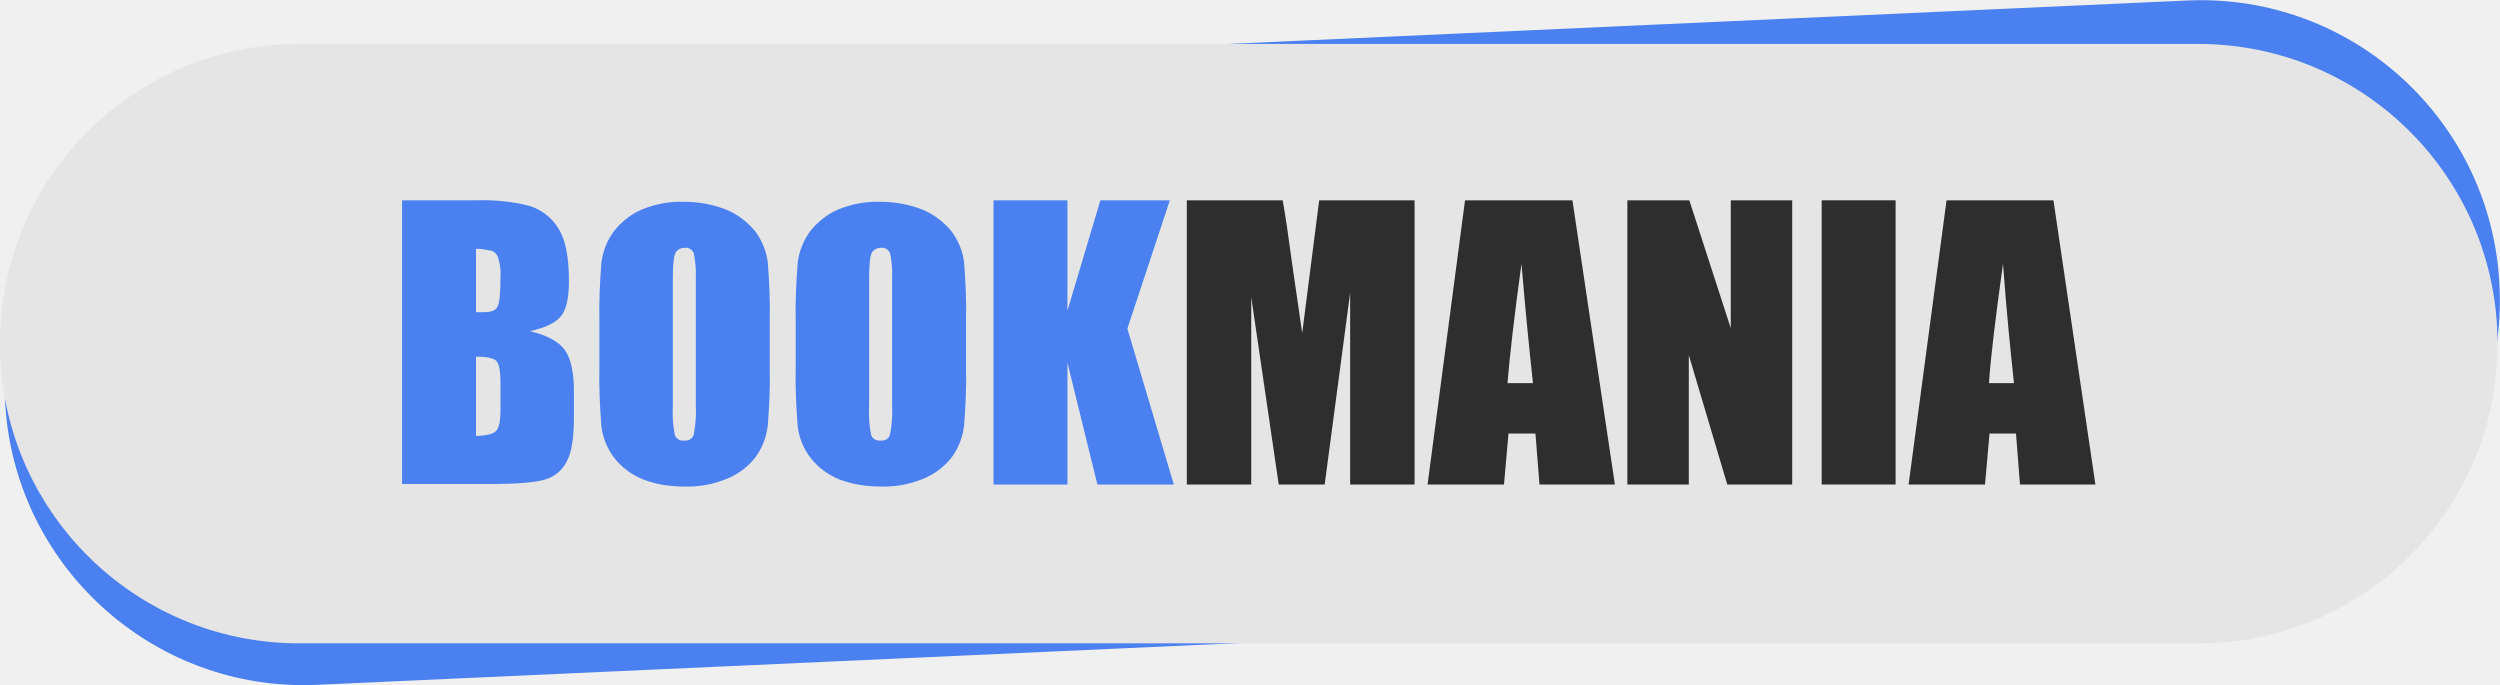
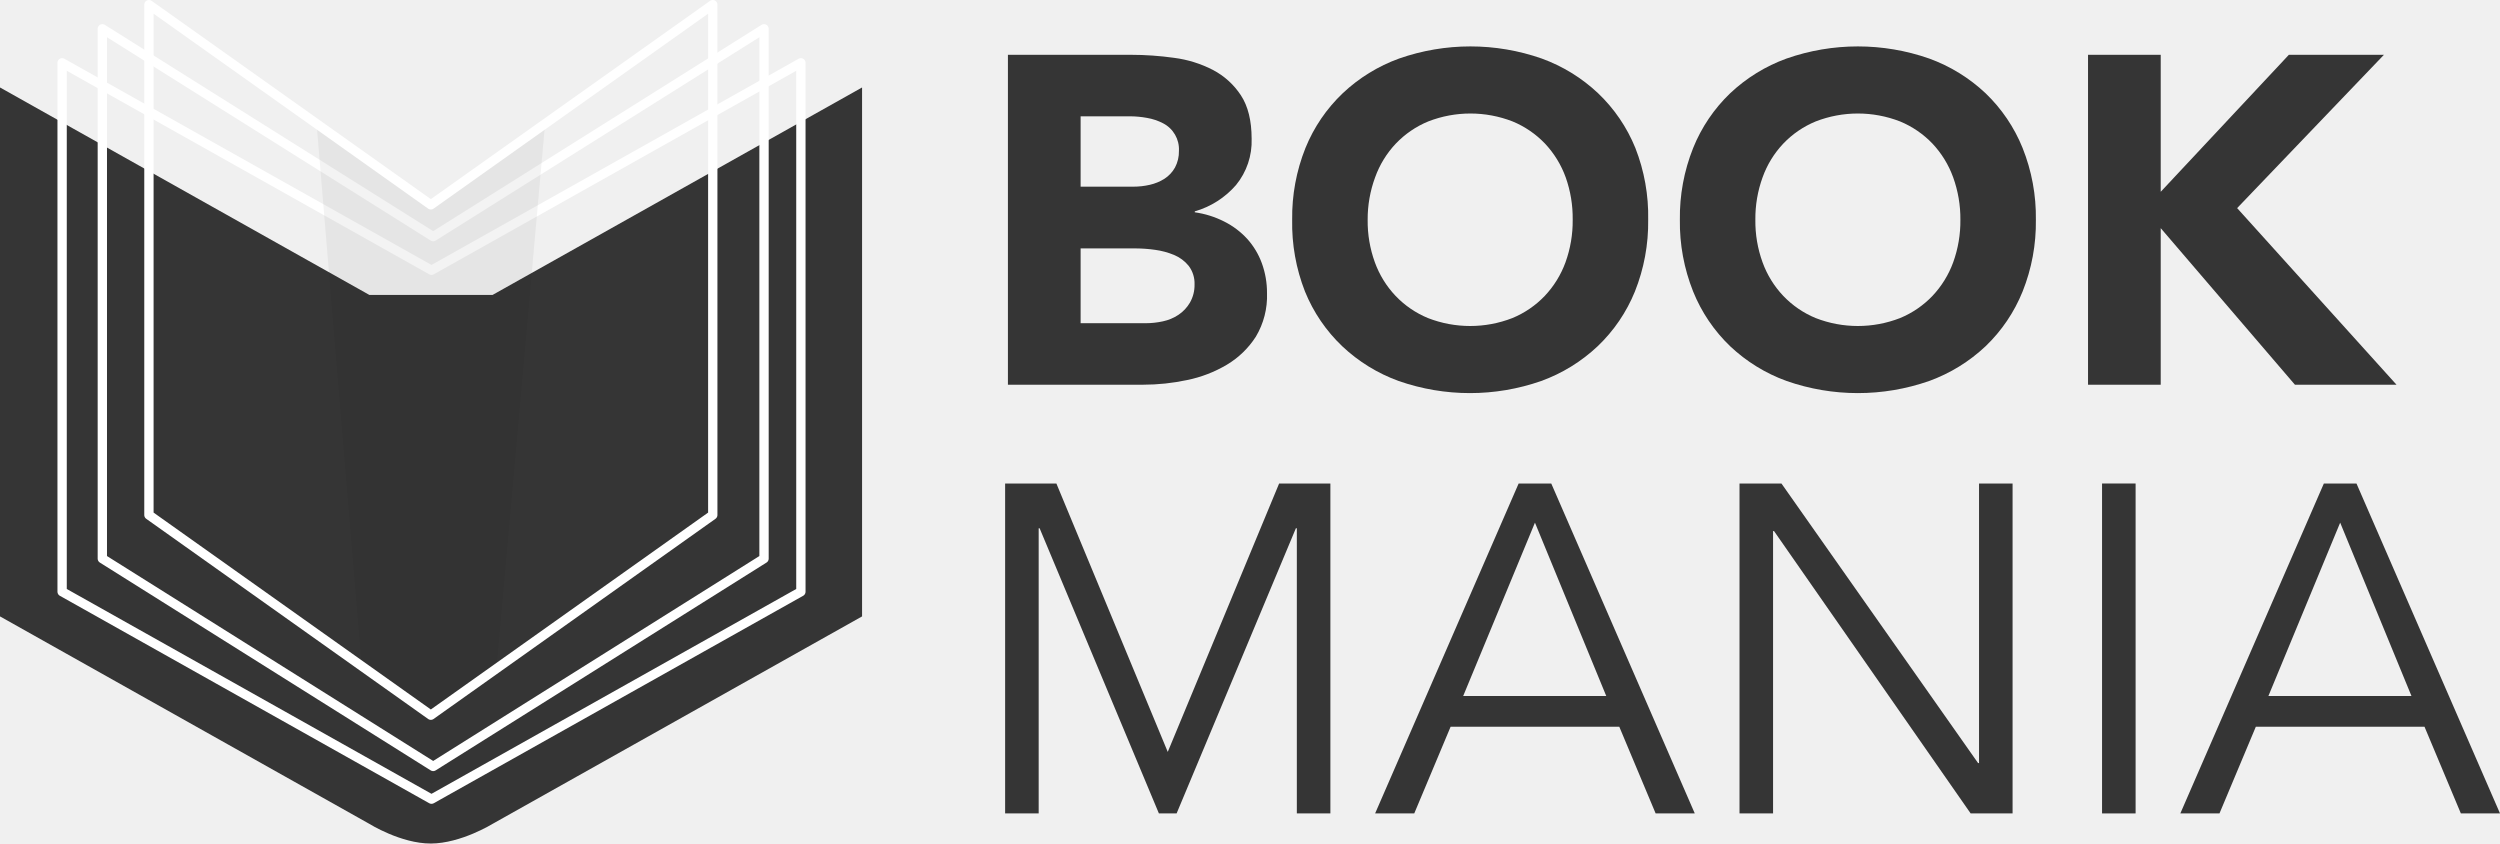
- <svg xmlns="http://www.w3.org/2000/svg" version="1.1" id="Layer_1" x="0px" y="0px" viewBox="0 0 500.5 137.1" style="enable-background:new 0 0 500.5 137.1;" xml:space="preserve">
-   <style type="text/css">
- 	.st0{fill:#4A80EF;}
- 	.st1{fill:#E5E5E5;}
- 	.st2{fill:#2E2E2E;}
- </style>
-   <path class="st0" d="M443.3,119.9L63.5,137.1C30.5,138.6,2.5,113,1,80l0-0.2c-1.5-33,24.1-61,57.1-62.5L437.9,0.1  c33-1.5,61,24.1,62.5,57.1l0,0.2C502,90.5,476.4,118.4,443.3,119.9z" />
-   <path class="st1" d="M440.1,128.8H59.9C26.8,128.8,0,102,0,68.9l0-0.2C0,35.6,26.8,8.8,59.9,8.8h380.2c33.1,0,59.9,26.8,59.9,59.9  v0.2C500,102,473.2,128.8,440.1,128.8z" />
-   <g>
-     <path class="st0" d="M80.5,40.1h14.8c3.6-0.1,7.1,0.2,10.6,1.1c2.4,0.7,4.5,2.3,5.8,4.4c1.5,2.2,2.2,5.8,2.2,10.7   c0,3.3-0.5,5.7-1.6,7c-1,1.3-3.1,2.3-6.2,3c3.4,0.8,5.8,2.1,7,3.8s1.8,4.5,1.8,8.2v5.3c0,3.8-0.4,6.7-1.3,8.5   c-0.8,1.8-2.3,3.2-4.2,3.8c-1.9,0.7-5.9,1-11.8,1H80.5V40.1z M95.3,49.8v12.7h1.5c1.5,0,2.4-0.3,2.8-1.1c0.4-0.7,0.6-2.8,0.6-6.1   c0.1-1.3-0.1-2.5-0.5-3.8c-0.2-0.6-0.7-1.1-1.3-1.3C97.4,50,96.3,49.8,95.3,49.8z M95.3,71.4v15.9c2.1-0.1,3.4-0.4,4-1   c0.6-0.6,0.9-2,0.9-4.3v-5.3c0-2.4-0.3-3.9-0.8-4.4C98.9,71.7,97.5,71.4,95.3,71.4z" />
-     <path class="st0" d="M154.1,73.6c0.1,3.9-0.1,7.8-0.4,11.7c-0.3,2.3-1.1,4.4-2.5,6.3c-1.5,1.9-3.5,3.4-5.8,4.3   c-2.7,1.1-5.6,1.6-8.4,1.5c-2.8,0-5.6-0.4-8.2-1.4c-2.3-0.9-4.3-2.4-5.8-4.3c-1.4-1.8-2.3-4-2.6-6.3c-0.3-3.9-0.5-7.9-0.4-11.8   v-9.3c-0.1-3.9,0.1-7.8,0.4-11.7c0.3-2.3,1.1-4.4,2.5-6.3c1.5-1.9,3.5-3.5,5.7-4.4c2.7-1.1,5.6-1.6,8.4-1.5c2.8,0,5.6,0.5,8.2,1.5   c2.3,0.9,4.3,2.4,5.9,4.3c1.4,1.8,2.3,4,2.6,6.2c0.3,3.9,0.5,7.9,0.4,11.8V73.6z M139.3,55.6c0.1-1.6-0.1-3.3-0.4-4.9   c-0.3-0.7-1-1.2-1.8-1.1c-0.7,0-1.4,0.3-1.8,0.9c-0.4,0.6-0.6,2.3-0.6,5.1v25.6c-0.1,2,0,3.9,0.4,5.9c0.3,0.8,1.1,1.2,1.9,1.1   c0.9,0.1,1.7-0.4,1.9-1.3c0.4-2,0.5-4.1,0.4-6.1V55.6z" />
-     <path class="st0" d="M193.4,73.6c0.1,3.9-0.1,7.8-0.4,11.7c-0.3,2.3-1.1,4.4-2.5,6.3c-1.5,1.9-3.5,3.4-5.8,4.3   c-2.7,1.1-5.6,1.6-8.4,1.5c-2.8,0-5.6-0.4-8.2-1.4c-2.3-0.9-4.3-2.4-5.8-4.3c-1.4-1.8-2.3-4-2.6-6.3c-0.3-3.9-0.5-7.9-0.4-11.8   v-9.3c-0.1-3.9,0.1-7.8,0.4-11.7c0.3-2.3,1.1-4.4,2.5-6.3c1.5-1.9,3.5-3.5,5.7-4.4c2.7-1.1,5.6-1.6,8.4-1.5c2.8,0,5.6,0.5,8.2,1.5   c2.3,0.9,4.3,2.4,5.9,4.3c1.4,1.8,2.3,4,2.6,6.2c0.3,3.9,0.5,7.9,0.4,11.8L193.4,73.6z M178.6,55.6c0.1-1.6-0.1-3.3-0.4-4.9   c-0.3-0.7-1-1.2-1.8-1.1c-0.7,0-1.4,0.3-1.8,0.9c-0.4,0.6-0.6,2.3-0.6,5.1v25.6c-0.1,2,0,3.9,0.4,5.9c0.3,0.8,1.1,1.2,1.9,1.1   c0.9,0.1,1.7-0.4,1.9-1.3c0.4-2,0.5-4.1,0.4-6.1V55.6z" />
-     <path class="st0" d="M234.2,40.1l-8.5,25.7L235,97h-15.3l-6-24.4V97h-14.8V40.1h14.8v22.1l6.6-22.1H234.2z" />
-     <path class="st2" d="M283.2,40.1V97h-12.9V58.6L265.2,97H256l-5.5-37.5V97h-12.9V40.1h19.2c0.6,3.4,1.2,7.5,1.8,12.1l2.1,14.5   l3.4-26.6H283.2z" />
-     <path class="st2" d="M314.8,40.1l8.5,56.9h-15.1l-0.8-10.2H302L301.1,97h-15.3l7.5-56.9H314.8z M306.9,76.7   c-0.7-6.4-1.5-14.4-2.3-23.9c-1.5,10.9-2.4,18.9-2.8,23.9H306.9z" />
-     <path class="st2" d="M358.8,40.1V97h-13l-7.7-25.9V97h-12.3V40.1h12.4l8.3,25.6V40.1H358.8z" />
-     <path class="st2" d="M379.5,40.1V97h-14.8V40.1H379.5z" />
-     <path class="st2" d="M411.1,40.1l8.4,56.9h-15.1l-0.8-10.2h-5.3L397.4,97h-15.3l7.6-56.9H411.1z M403.2,76.7   c-0.7-6.4-1.5-14.4-2.2-23.9c-1.5,10.9-2.5,18.9-2.8,23.9H403.2z" />
-   </g>
+ <svg xmlns="http://www.w3.org/2000/svg" id="Layer_1" data-name="Layer 1" viewBox="0 0 536.5 181.02">
+   <defs>
+     <style>.cls-1,.cls-4{fill:none;}.cls-2{fill:#353535;}.cls-3{clip-path:url(#clip-path);}.cls-4{stroke:#fff;stroke-linecap:round;stroke-linejoin:round;stroke-width:2px;}.cls-5{clip-path:url(#clip-path-2);}.cls-6{clip-path:url(#clip-path-3);}.cls-7{opacity:0.05;}</style>
+     <clipPath id="clip-path" transform="translate(0 -2.84)">
+       <polygon class="cls-1" points="92.6 60.84 13.33 16.32 13.33 129.82 92.6 174.34 171.87 129.82 171.87 16.32 92.6 60.84" />
+     </clipPath>
+     <clipPath id="clip-path-2" transform="translate(0 -2.84)">
+       <polygon class="cls-1" points="92.96 53.62 21.96 9.02 21.96 122.72 92.96 167.32 163.96 122.72 163.96 9.02 92.96 53.62" />
+     </clipPath>
+     <clipPath id="clip-path-3" transform="translate(0 -2.84)">
+       <polygon class="cls-1" points="92.46 46.8 31.96 3.84 31.96 113.36 92.46 156.32 152.96 113.36 152.96 3.84 92.46 46.8" />
+     </clipPath>
+   </defs>
+   <path class="cls-2" d="M216.3,14.6h26.4a67.34,67.34,0,0,1,9.25.65,25.21,25.21,0,0,1,8.35,2.6,16.12,16.12,0,0,1,6,5.45q2.29,3.49,2.3,9.3a14.86,14.86,0,0,1-3.35,9.95,18.48,18.48,0,0,1-8.85,5.65v.2a20.06,20.06,0,0,1,6.35,2,17.06,17.06,0,0,1,4.9,3.7,16,16,0,0,1,3.15,5.25,18.51,18.51,0,0,1,1.1,6.4,17,17,0,0,1-2.4,9.35,18.87,18.87,0,0,1-6.2,6,27.48,27.48,0,0,1-8.55,3.3,45.59,45.59,0,0,1-9.45,1h-29Zm15.6,28.3h11.3a15.71,15.71,0,0,0,3.55-.4,10,10,0,0,0,3.15-1.3,6.83,6.83,0,0,0,2.25-2.4,7.26,7.26,0,0,0,.85-3.6,6.28,6.28,0,0,0-3.4-5.9,11.74,11.74,0,0,0-3.4-1.15,20.74,20.74,0,0,0-3.7-.35H231.9Zm0,29.3h14a17.07,17.07,0,0,0,3.65-.4,9.68,9.68,0,0,0,3.35-1.4,8,8,0,0,0,2.45-2.6,7.56,7.56,0,0,0,1-3.9,6.26,6.26,0,0,0-1.25-4,8,8,0,0,0-3.15-2.35,16.39,16.39,0,0,0-4.1-1.1,30.58,30.58,0,0,0-4.1-.3H231.9Z" transform="translate(0 -2.84)" />
+   <path class="cls-2" d="M277.3,50a40,40,0,0,1,2.85-15.4,33.75,33.75,0,0,1,8-11.75,35,35,0,0,1,12.1-7.45,46.32,46.32,0,0,1,30.6,0,35.09,35.09,0,0,1,12.1,7.45,33.75,33.75,0,0,1,8,11.75A40,40,0,0,1,353.7,50a40,40,0,0,1-2.85,15.4,33.75,33.75,0,0,1-8,11.75,35.09,35.09,0,0,1-12.1,7.45,46.32,46.32,0,0,1-30.6,0,35,35,0,0,1-12.1-7.45,33.75,33.75,0,0,1-8-11.75A40,40,0,0,1,277.3,50Zm16.2,0a25.84,25.84,0,0,0,1.55,9.15,20.75,20.75,0,0,0,4.45,7.2,20.28,20.28,0,0,0,6.95,4.75,24.94,24.94,0,0,0,18.1,0,20.37,20.37,0,0,0,6.95-4.75,21,21,0,0,0,4.45-7.2A26.07,26.07,0,0,0,337.5,50,26.15,26.15,0,0,0,336,40.9a21,21,0,0,0-4.45-7.25,20.37,20.37,0,0,0-6.95-4.75,24.94,24.94,0,0,0-18.1,0,20.28,20.28,0,0,0-6.95,4.75,20.69,20.69,0,0,0-4.45,7.25A25.92,25.92,0,0,0,293.5,50Z" transform="translate(0 -2.84)" />
+   <path class="cls-2" d="M360.5,50a40,40,0,0,1,2.85-15.4,33.75,33.75,0,0,1,7.95-11.75,35,35,0,0,1,12.1-7.45,46.32,46.32,0,0,1,30.6,0,35.09,35.09,0,0,1,12.1,7.45,33.75,33.75,0,0,1,7.95,11.75A40,40,0,0,1,436.9,50a40,40,0,0,1-2.85,15.4,33.75,33.75,0,0,1-7.95,11.75A35.09,35.09,0,0,1,414,84.6a46.32,46.32,0,0,1-30.6,0,35,35,0,0,1-12.1-7.45,33.75,33.75,0,0,1-7.95-11.75A40,40,0,0,1,360.5,50Zm16.2,0a25.84,25.84,0,0,0,1.55,9.15,20.75,20.75,0,0,0,4.45,7.2,20.28,20.28,0,0,0,6.95,4.75,24.94,24.94,0,0,0,18.1,0,20.37,20.37,0,0,0,6.95-4.75,21,21,0,0,0,4.45-7.2A26.07,26.07,0,0,0,420.7,50a26.15,26.15,0,0,0-1.55-9.1,21,21,0,0,0-4.45-7.25,20.37,20.37,0,0,0-6.95-4.75,24.94,24.94,0,0,0-18.1,0,20.28,20.28,0,0,0-6.95,4.75,20.69,20.69,0,0,0-4.45,7.25A25.92,25.92,0,0,0,376.7,50Z" transform="translate(0 -2.84)" />
+   <path class="cls-2" d="M448.09,14.6h15.6V44l27.5-29.4h20.4l-31.5,32.9,34.2,37.9h-21.8l-28.8-33.6V85.4h-15.6Z" transform="translate(0 -2.84)" />
+   <path class="cls-2" d="M250.6,164.2l23.9-57.6h11v70.8h-7.2V116.2h-.2l-25.6,61.2h-3.8l-25.6-61.2h-.2v61.2h-7.2V106.6h11Z" transform="translate(0 -2.84)" />
+   <path class="cls-2" d="M303.5,177.4h-8.4l30.8-70.8h7l30.8,70.8h-8.4l-7.8-18.6H311.3ZM314,152.2h30.7L329.4,115Z" transform="translate(0 -2.84)" />
+   <path class="cls-2" d="M424.5,166.6h.2v-60h7.2v70.8h-9l-42.2-60.6h-.2v60.6h-7.2V106.6h9Z" transform="translate(0 -2.84)" />
+   <path class="cls-2" d="M458.3,177.4h-7.2V106.6h7.2Z" transform="translate(0 -2.84)" />
+   <path class="cls-2" d="M476.3,177.4h-8.4l30.8-70.8h7l30.8,70.8h-8.4l-7.8-18.6H484.1Zm10.5-25.2h30.7L502.2,115Z" transform="translate(0 -2.84)" />
+   <path class="cls-2" d="M105.71,66.13H79.26L0,21.61V135.12l79.26,44.52s6.77,4.24,13.21,4.22,13.24-4.22,13.24-4.22L185,135.12V21.61Z" transform="translate(0 -2.84)" />
+   <polygon class="cls-4" points="92.6 58 13.33 13.48 13.33 126.98 92.6 171.5 171.87 126.98 171.87 13.48 92.6 58" />
+   <polygon class="cls-4" points="92.96 50.78 21.96 6.18 21.96 119.88 92.96 164.48 163.96 119.88 163.96 6.18 92.96 50.78" />
+   <polygon class="cls-7" points="92.46 43.96 67.95 26.56 77.64 142.96 92.46 153.48 106.52 143.5 116.97 26.56 92.46 43.96" />
+   <polygon class="cls-4" points="92.46 43.96 31.96 1 31.96 110.52 92.46 153.48 152.96 110.52 152.96 1 92.46 43.96" />
</svg>
